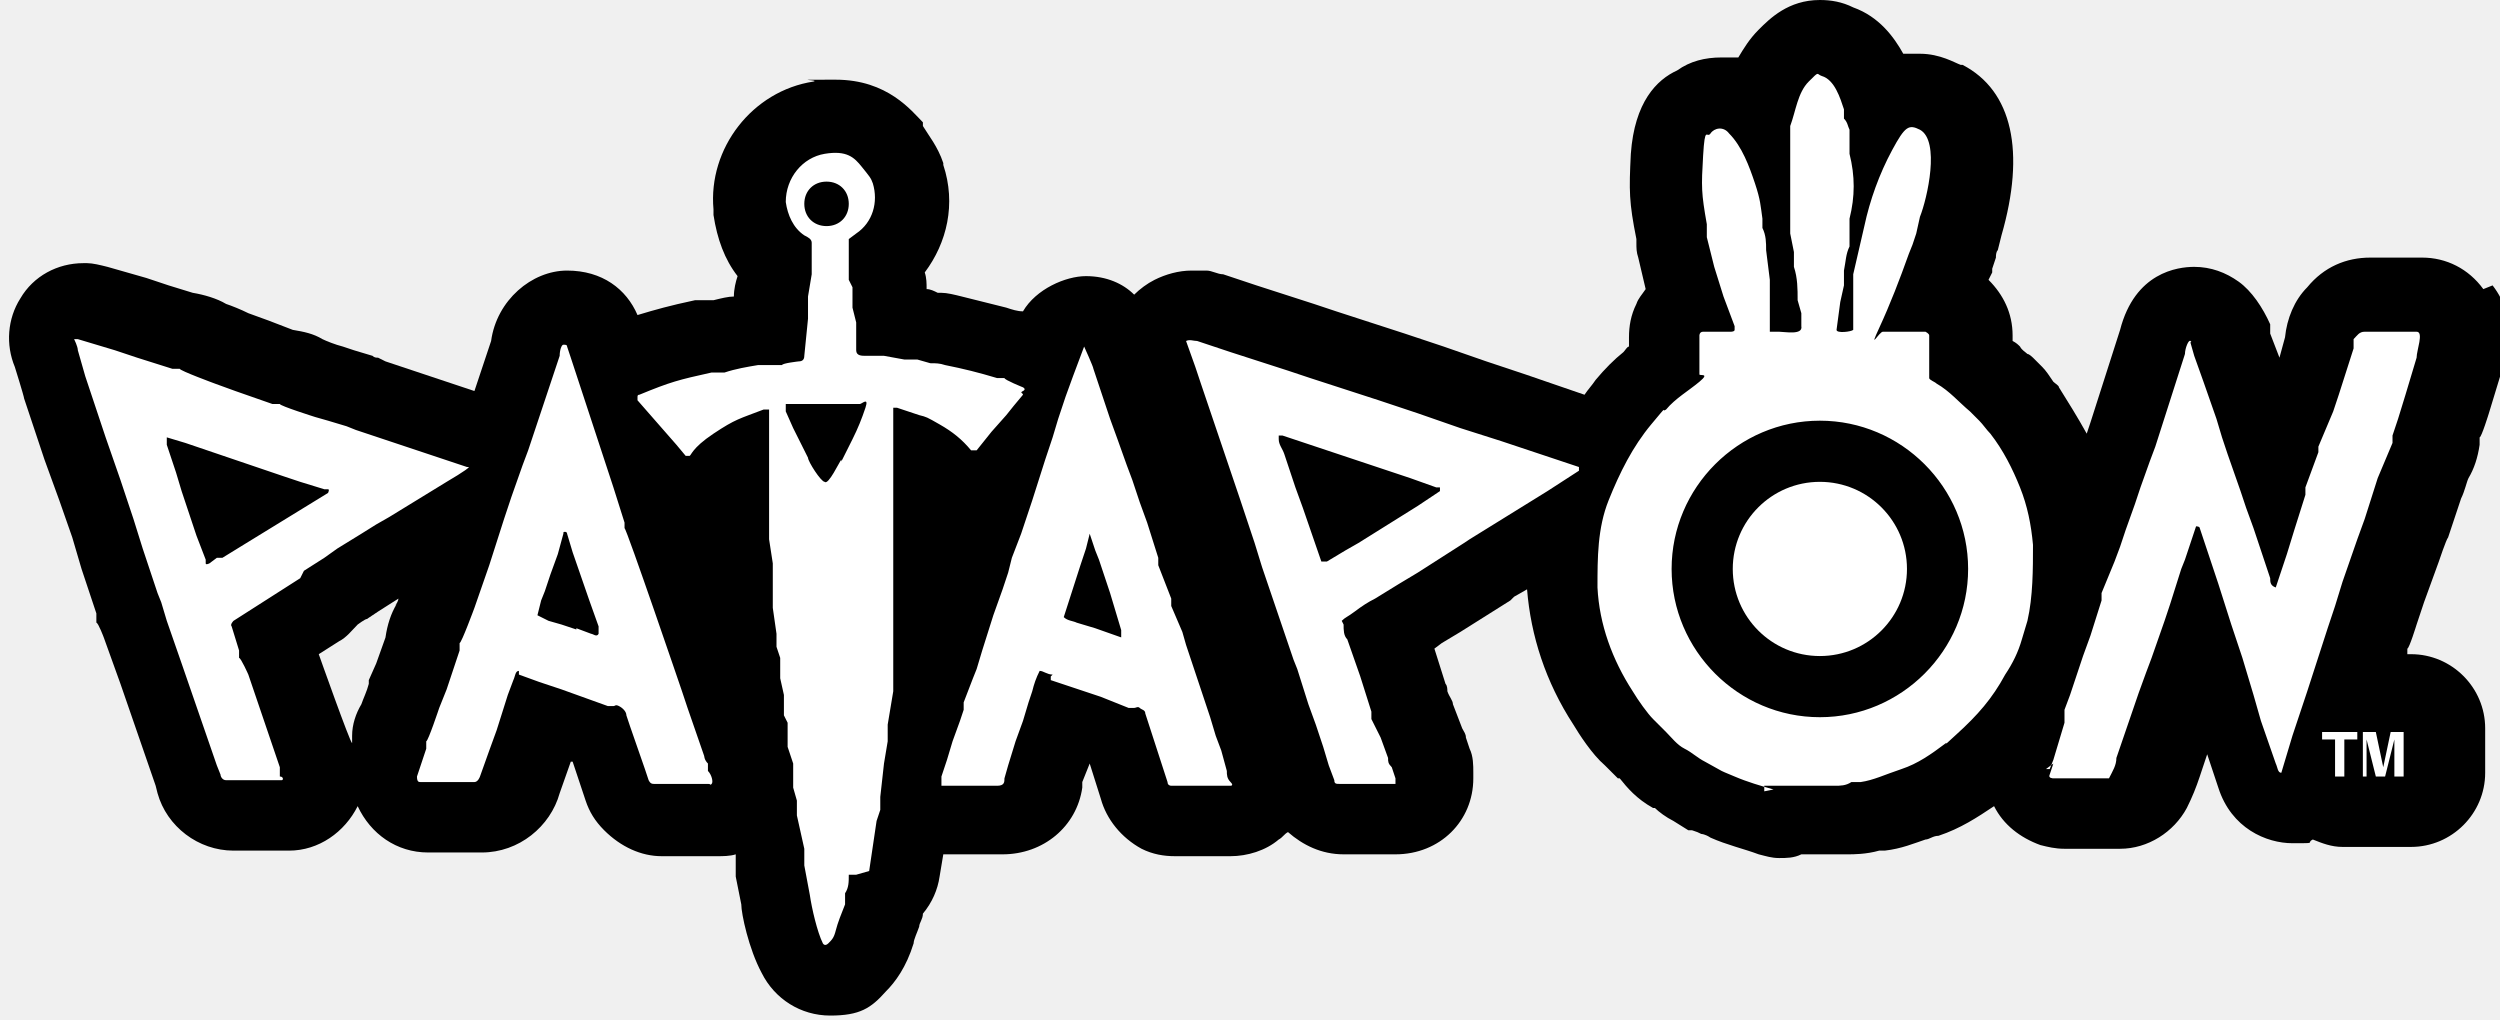
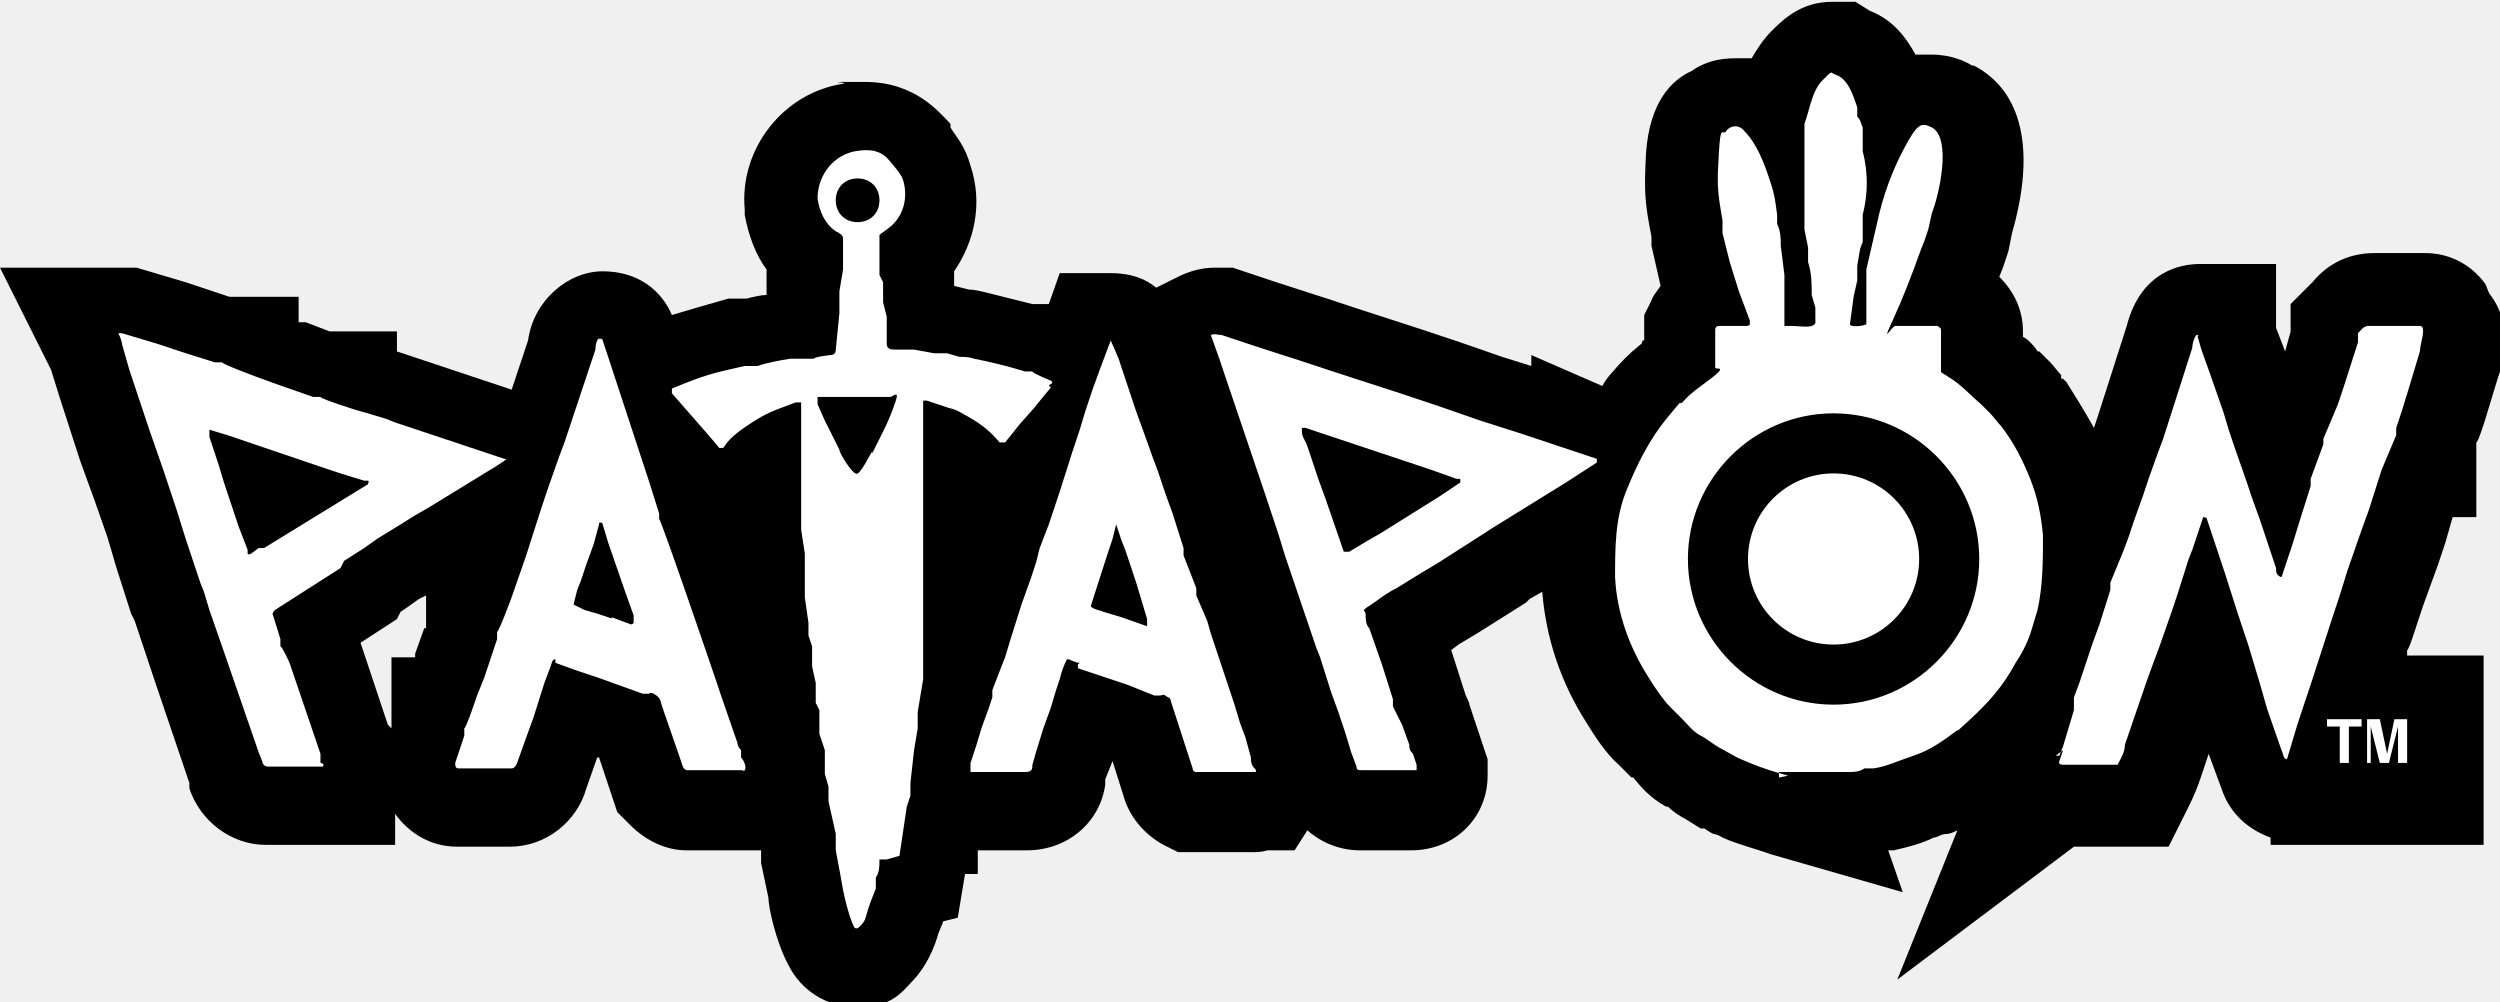
- <svg xmlns="http://www.w3.org/2000/svg" id="Layer_1" version="1.1" viewBox="0 0 134.9 55">
+ <svg xmlns="http://www.w3.org/2000/svg" id="Layer_1" version="1.1" viewBox="0 0 137.3 55">
  <defs>
    <style>
      .st0 {
        fill: #fff;
      }
    </style>
  </defs>
-   <path d="M134,15.6c-.8-1.1-2-1.7-3.3-1.7h-2.8c-1.3,0-2.5.5-3.4,1.6-.7.7-1.1,1.7-1.2,2.7l-.3,1.1-.5-1.3v-.5c-.4-.9-1-1.8-1.7-2.3-.7-.5-1.5-.8-2.4-.8s-3.2.3-4,3.4l-1.6,5-.2.6c-.5-.9-1-1.7-1.5-2.5,0-.1-.2-.2-.3-.3h0c-.2-.3-.4-.6-.6-.8l-.5-.5c0,0-.2-.2-.3-.2-.1-.1-.3-.2-.4-.4-.1-.1-.2-.2-.4-.3v-.3c0-1.2-.5-2.2-1.3-3l.2-.4c0,0,0-.1,0-.2l.2-.6c0-.1,0-.3.1-.4l.2-.8c1.3-4.5.6-7.8-2.1-9.2,0,0,0,0-.1,0-.3-.1-1.1-.6-2.2-.6s-.6,0-.9,0c-.5-.9-1.3-2-2.7-2.5-.6-.3-1.2-.4-1.8-.4-1.7,0-2.7,1-3.3,1.6-.5.5-.8,1-1.1,1.5-.3,0-.6,0-.9,0-.9,0-1.7.2-2.4.7-1.1.5-2.3,1.7-2.5,4.5-.1,2-.1,2.6.3,4.6,0,0,0,.1,0,.2,0,.3,0,.5.1.8,0,0,.4,1.7.4,1.7-.2.3-.4.5-.5.8-.3.6-.4,1.2-.4,1.8v.5c-.1,0-.2.2-.3.3-.5.4-1,.9-1.5,1.5-.2.3-.4.5-.6.8l-3.2-1.1-2.1-.7-2.3-.8-2.1-.7-3.7-1.2-1.2-.4-3.1-1-1.8-.6c-.3,0-.6-.2-.9-.2-.2,0-.4,0-.8,0-.7,0-1.4.2-2,.5-.4.2-.8.5-1.1.8-.6-.6-1.5-1-2.6-1s-2.7.7-3.4,1.9c-.3,0-.6-.1-.9-.2-.8-.2-1.6-.4-2.4-.6-.4-.1-.8-.2-1.1-.2h-.2c-.2-.1-.4-.2-.6-.2,0-.3,0-.6-.1-.9,1.2-1.6,1.7-3.7,1-5.8,0,0,0,0,0-.1-.3-.9-.8-1.5-1.1-2v-.2c-.6-.6-1.9-2.3-4.7-2.3s-.8,0-1.2.1c-3.3.5-5.7,3.6-5.4,6.9,0,0,0,.2,0,.3.2,1.3.6,2.4,1.3,3.3,0,0,0,0,0,0-.1.3-.2.7-.2,1.1-.3,0-.7.1-1.1.2h-.1c-.3,0-.6,0-.9,0-1.4.3-2.1.5-3.1.8-.6-1.4-1.9-2.4-3.8-2.4s-3.8,1.6-4.1,3.8l-.9,2.7-4.8-1.6-.4-.2c-.1,0-.2,0-.3-.1l-1-.3-.6-.2c-.4-.1-.9-.3-1.1-.4-.5-.3-1-.4-1.6-.5l-1.3-.5-1.1-.4c-.4-.2-.9-.4-1.2-.5-.5-.3-1.2-.5-1.8-.6l-1.3-.4-1.2-.4s-2.1-.6-2.1-.6c-.4-.1-.8-.2-1.1-.2h-.2c-1.4,0-2.7.7-3.4,1.9-.7,1.1-.8,2.5-.3,3.7,0,0,.5,1.6.5,1.7l1.1,3.3.8,2.2.7,2,.5,1.7.8,2.4c0,0,0,.1,0,.2v.3c.1,0,.4.8.4.8,0,0,.9,2.5.9,2.5l1.9,5.5c0,0,.1.4.1.4.5,1.8,2.2,3.1,4.1,3.1h3c1.6,0,3-1,3.7-2.4.7,1.5,2.1,2.5,3.8,2.5h2.9c2,0,3.7-1.4,4.2-3.2l.6-1.7h.1s.5,1.5.5,1.5l.2.6c.2.6.5,1.1,1,1.6.9.9,2,1.4,3.1,1.4h2.4c.2,0,.4,0,.6,0,.3,0,.7,0,1-.1,0,0,0,0,0,.1v.4c0,.2,0,.5,0,.7l.3,1.5c0,.5.4,2.4,1.1,3.7.7,1.4,2.1,2.3,3.7,2.3s2.2-.4,3-1.3c.5-.5,1.1-1.3,1.5-2.6,0-.2.2-.6.3-.9,0-.2.2-.4.2-.7.5-.6.8-1.3.9-2l.2-1.2c0,0,.1,0,.2,0h3c2.2,0,4-1.5,4.3-3.6v-.3c0,0,.4-1,.4-1l.6,1.9c.3,1.1,1.1,2.1,2.2,2.7.6.3,1.2.4,1.8.4h3c.9,0,1.9-.3,2.6-.9.2-.1.3-.3.5-.4.8.7,1.8,1.2,3,1.2h2.8c2.4,0,4.2-1.8,4.2-4.1v-.3c0-.4,0-.9-.2-1.3l-.2-.6c0-.2-.1-.3-.2-.5,0,0-.5-1.3-.5-1.3,0-.2-.2-.4-.3-.7,0-.1,0-.3-.1-.4l-.6-1.9.4-.3,1-.6s2.7-1.7,2.7-1.7l.2-.2.7-.4c.2,2.5,1,5,2.5,7.3.3.5,1,1.6,1.7,2.2l.7.7h.1c.4.5.9,1.1,1.8,1.6h.1c.2.2.6.5,1,.7l.8.5c0,0,.1,0,.2,0,.3.1.3.1.5.2,0,0,.2,0,.5.2.9.4,1.8.6,2.6.9.4.1.7.2,1.1.2s.8,0,1.2-.2h2.5c.3,0,1,0,1.7-.2,0,0,.2,0,.3,0,.9-.1,1.6-.4,2.2-.6.2,0,.4-.2.7-.2,1.2-.4,2.1-1,3-1.6h0c.5,1,1.4,1.7,2.5,2.1.4.1.8.2,1.3.2h3c1.5,0,2.9-.9,3.6-2.2.3-.6.5-1.1.7-1.7l.4-1.2s.6,1.8.6,1.8c.7,2.2,2.6,3,4,3s.7,0,1.1-.2c.5.2,1,.4,1.6.4h.5c.2,0,.3,0,.5,0,.2,0,.3,0,.5,0h1.2c0,0,.2,0,.2,0,0,0,.2,0,.3,0h.5c2.2,0,4-1.8,4-4v-2.4c0-2.2-1.8-4-4-4h-.2v-.3c.1,0,.5-1.3.5-1.3l.4-1.2.8-2.2s.4-1.2.5-1.3l.7-2.1c.2-.4.3-.9.4-1.1.3-.5.5-1.1.6-1.8v-.4c.1,0,.5-1.3.5-1.3l.7-2.3c.3-.8.9-2.8-.5-4.6ZM21.4,32.6c-.3.5-.5,1.1-.6,1.8l-.5,1.4-.4.9c0,0,0,.1,0,.2-.1.4-.3.8-.4,1.1-.3.5-.5,1.1-.5,1.7v.4c-.1,0-1.8-4.8-1.8-4.8l1.1-.7c.4-.2.7-.6,1-.9,0,0,.4-.3.5-.3l.6-.4,1.1-.7c0,.1-.1.3-.2.4Z" />
-   <path class="st0" d="M95.7,42.6c-.7-.2-1.4-.4-2.1-.7s-.5-.2-.7-.3l-.9-.5c-.4-.2-.7-.5-1.1-.7s-.7-.6-1-.9l-.4-.4-.3-.3c-.3-.3-.8-1-1.1-1.5-1.1-1.7-1.8-3.6-1.9-5.6,0-1.6,0-3.2.6-4.7s1.3-2.9,2.3-4.1.5-.6.8-.8c.5-.6,1.2-1,1.8-1.5s0-.3,0-.4v-2.1s0-.2.2-.2h1.5s.2,0,.2-.1v-.2l-.3-.8-.3-.8-.5-1.6-.4-1.6c0-.2,0-.4,0-.7-.3-1.7-.3-2-.2-3.7s.2-.9.4-1.2.7-.4,1,0c.7.7,1.1,1.8,1.4,2.7s.3,1.2.4,1.9v.5c.2.4.2.8.2,1.2l.2,1.6v2.8h.5c.3,0,1.3.2,1.2-.3v-.7c0,0-.2-.7-.2-.7,0-.6,0-1.2-.2-1.8v-.8c0,0-.2-1-.2-1v-5.8c.3-.8.4-1.8,1-2.4s.4-.4.7-.3c.7.2,1,1.2,1.2,1.8v.5c.2.2.2.4.3.6v1.3c.3,1.2.3,2.3,0,3.5v1.5c-.2.4-.2.8-.3,1.3v.8c0,0-.2.9-.2.9l-.2,1.5c0,.2.8.1.9,0,0-.3,0-.6,0-.9v-.6c0-.2,0-.5,0-.7v-.8c0,0,.3-1.3.3-1.3l.3-1.3c.3-1.4.8-2.8,1.5-4.1s.9-1.4,1.5-1.1c1.1.6.4,3.7,0,4.7l-.2.9-.2.6-.2.5c-.5,1.4-1,2.7-1.6,4s0,.2.2.2h2.3s.2.1.2.2v2.3c0,.1.3.2.4.3.7.4,1.2,1,1.8,1.5l.5.5c.2.2.4.5.6.7.7.9,1.2,1.9,1.6,2.9s.6,2,.7,3.1c0,1.3,0,2.8-.3,4.1l-.3,1c-.2.7-.5,1.3-.9,1.9-.7,1.3-1.5,2.2-2.6,3.2s-.4.4-.6.5c-.8.6-1.5,1.1-2.4,1.4s-1.5.6-2.2.7h-.5c-.3.2-.6.2-.9.2h-2.6c-.9,0-.6,0-.8,0h-.4v.3ZM106.2,30.7c0-4.4-3.6-8-8-8s-8,3.6-8,8,3.6,8,8,8,8-3.6,8-8M45.8,47.2c0,.4,0,.7-.2,1v.6c-.2.5-.4,1-.5,1.4s-.2.5-.4.7-.3,0-.3,0c-.3-.6-.6-1.9-.7-2.6l-.3-1.6v-.9c0,0-.4-1.8-.4-1.8v-.8l-.2-.7v-1.3c0,0-.3-.9-.3-.9v-1.3c0,0-.2-.4-.2-.4v-1.1c0,0-.2-.9-.2-.9v-1.1l-.2-.6v-.7l-.2-1.4v-1.7c0,0,0-.7,0-.7l-.2-1.3v-6.8s0-.2,0-.2h-.3c-1.3.5-1.5.5-2.7,1.3s-1.2,1.2-1.3,1.2h-.2l-.5-.6-1.4-1.6-.7-.8v-.2q0-.1.1-.1c1.7-.7,2.1-.8,3.9-1.2h.7c.6-.2,1.2-.3,1.8-.4h1.3c0-.1.9-.2.9-.2.2,0,.3-.1.3-.3l.2-2v-1.2c0,0,.2-1.2.2-1.2v-1.7c0-.2-.2-.3-.4-.4-.6-.4-.9-1.1-1-1.8,0-1.3.9-2.4,2.1-2.6s1.6.2,2,.7.5.6.6.9c.3,1,0,2.1-.9,2.7l-.4.3v2.2c0,0,.2.4.2.4v1.1l.2.8v1.5c0,.3.3.3.5.3h1l1.1.2h.7l.7.2c.3,0,.5,0,.8.1,1,.2,1.8.4,2.8.7h.4c0,.1,1,.5,1,.5,0,0,.2.1,0,.2s0,.1,0,.2l-.5.6-.4.5-.8.9-.8,1h-.3c-.5-.6-1-1-1.7-1.4s-.7-.4-1.1-.5l-1.2-.4h-.2s0,.1,0,.2v10c0,0,0,2.3,0,2.3v.6c0,0,0,2.2,0,2.2,0,0-.3,1.8-.3,1.8v.9l-.2,1.2-.2,1.8v.7c0,0-.2.6-.2.6l-.4,2.7-.7.2ZM45.8,11c0-.7-.5-1.2-1.2-1.2s-1.2.5-1.2,1.2.5,1.2,1.2,1.2,1.2-.5,1.2-1.2M45.4,24.9l.2-.4.4-.8c.3-.6.5-1.1.7-1.7s-.2-.2-.3-.2h-4c0,0,0,.3,0,.4l.4.9.8,1.6c0,.2.7,1.3.9,1.3.2.2.8-1.1.9-1.2h0ZM110.6,41.5l.2-.5.3-1,.3-1s0-.2,0-.3c0-.2,0-.3,0-.4l.3-.8.7-2.1.4-1.1.6-1.9v-.4c0,0,.7-1.7.7-1.7l.3-.8.3-.9.5-1.4.3-.9.5-1.4.3-.8,1.6-5c0-.3.2-.8.3-.7s0,0,0,.1l.2.7.5,1.4.7,2,.3,1,.3.9.7,2,.3.9.4,1.1.3.9.2.6.4,1.2c0,.2,0,.4.3.5l.6-1.8.4-1.3.6-1.9v-.4c0,0,.7-1.9.7-1.9v-.3c0,0,.8-1.9.8-1.9l.3-.9.8-2.5v-.5c.2-.2.3-.4.6-.4h2.8c.4,0,0,1,0,1.4l-.3,1-.3,1-.4,1.3-.3.9v.4c0,0-.8,1.9-.8,1.9l-.7,2.2-.4,1.1-.8,2.3-.4,1.3-.4,1.2-1.1,3.4-.8,2.4-.6,2c-.2,0-.2-.3-.3-.5l-.8-2.3-.2-.7-.2-.7-.6-2-.6-1.8-.7-2.2-.4-1.2-.4-1.2-.2-.6h0c0-.1-.2-.1-.2-.1l-.3.9-.3.9-.2.5-.6,1.9-.3.9-.7,2-.3.8-.4,1.1-1.2,3.5c0,.4-.2.7-.4,1.1h-3s-.3,0-.2-.2l.2-.6-.4.3ZM16.2,31.2l-3.6,2.3s-.2.2-.1.3l.4,1.3v.4c.1,0,.5.9.5.9l1.7,5v.5c.2,0,.2.2.1.2h-3c-.2,0-.3-.2-.3-.3l-.2-.5-1.9-5.5-.8-2.3-.3-1-.2-.5-.8-2.4-.5-1.6-.7-2.1-.8-2.3-1.1-3.3-.4-1.4c0-.2-.2-.6-.2-.6h.2l1,.3,1,.3,1.2.4,1.9.6h.4c0,.1,1.9.8,1.9.8l1.1.4,2,.7h.4c0,.1,1.9.7,1.9.7l.7.2,1,.3.5.2.6.2,5.4,1.8h.1c0,.1-1.2.8-1.2.8l-3.1,1.9-.7.4-.8.5-1.3.8-.7.5-1.1.7-.2.4ZM12,30.1l1.3-.8,4.4-2.7s.1-.2,0-.2h-.2l-1.3-.4-.9-.3-5.3-1.8-1-.3c0,.1,0,.3,0,.4l.5,1.5.3,1,.3.9.5,1.5.5,1.3v.2c0,.1.2,0,.2,0l.4-.3h.3ZM72.5,33.7c0,.3,0,.6.2.8l.7,2,.6,1.9v.4c0,0,.5,1,.5,1l.4,1.1c0,.2,0,.3.2.5l.2.6v.3c0,0-.2,0-.2,0h-2.8c-.2,0-.3,0-.3-.2l-.3-.8-.3-1-.4-1.2-.4-1.1-.6-1.9-.2-.5-1.7-5-.4-1.3-.8-2.4-2.1-6.2-.3-.9-.5-1.4c.2-.1.4,0,.6,0l.6.2,1.2.4,3.1,1,1.2.4,3.7,1.2.9.3,1.2.4,2.3.8,2.2.7,1.5.5,2.7.9c.9.3,0,0,0,0s0,.1,0,.2l-1.7,1.1-4.2,2.6-.3.2-2.5,1.6-1,.6-1.3.8c-.4.2-.7.4-1.1.7s-.5.3-.7.5h0ZM72.6,29.7l.7-.4,3.2-2,1.2-.8s0-.2,0-.2h-.2l-1.4-.5-6.9-2.3h-.2v.2c0,.3.2.5.3.8l.6,1.8.4,1.1,1,2.9h.3l1-.6ZM28,36.2c-.2,0-.2.3-.3.5l-.3.8-.6,1.9-.4,1.1-.5,1.4c0,0-.1.3-.3.3h-2.9c-.1,0-.2,0-.2-.3l.5-1.5v-.4c.1,0,.7-1.8.7-1.8l.2-.5.2-.5.7-2.1v-.4c.1,0,.8-1.9.8-1.9l.8-2.3.8-2.5.4-1.2.6-1.7.3-.8.5-1.5,1.2-3.6c0-.3.1-.6.2-.6s.2,0,.2.1l.2.6,2.3,7,.6,1.9v.3c.1,0,3.1,8.8,3.1,8.8l.3.9.9,2.6c0,0,0,.2.2.4v.4c.2.2.3.6.2.7s0,0-.2,0h-2.9c-.1,0-.2,0-.3-.2l-.2-.6-.8-2.3-.2-.6c0-.2-.2-.4-.4-.5s-.2,0-.3,0q-.2,0-.3,0l-2.5-.9-1.2-.4-1.1-.4ZM31.1,33.9l.8.3c.1,0,.3.2.4,0v-.4l-.5-1.4-.9-2.6-.3-1s0-.1-.1-.1-.1,0-.1.1l-.3,1.1-.4,1.1-.3.9-.2.5-.2.8.6.3.7.2.9.3h-.1ZM56.8,36.4c-.3,0-.5-.2-.7-.2-.2.4-.3.7-.4,1.1l-.2.6-.3,1-.4,1.1-.4,1.3-.2.7c0,.2,0,.4-.4.4h-3c0,0,0-.3,0-.5l.3-.9.3-1,.4-1.1.2-.6v-.4c0,0,.5-1.3.5-1.3l.2-.5.3-1,.6-1.9.5-1.4.3-.9.2-.8.5-1.3.6-1.8.7-2.2.4-1.2.3-1,.4-1.2.4-1.1.6-1.6c0,0,.5,1.1.5,1.2l.9,2.7.4,1.1.5,1.4.3.8.4,1.2.4,1.1.6,1.9v.4c0,0,.7,1.8.7,1.8v.4c0,0,.6,1.4.6,1.4l.2.7,1,3,.3.9.3,1,.3.8.3,1.1c0,.2,0,.4.2.6s0,.2,0,.2c0,0,0,0-.2,0h-3s-.2,0-.2-.2l-1.2-3.7c0-.2-.2-.2-.3-.3s-.2,0-.3,0-.2,0-.3,0l-1-.4-.5-.2-2.1-.7-.6-.2v-.2ZM60.5,34.4c0-.2,0-.3,0-.4l-.6-2-.6-1.8-.2-.5-.3-.9h0c0,0,0,0,0,0l-.2.8-.3.9-.9,2.8c.2.2.5.2.7.3l1,.3,1.7.6h-.2Z" />
-   <circle class="st0" cx="98.2" cy="30.7" r="4.7" />
-   <path class="st0" d="M127.2,39.5v.4h-.7v2h-.5v-2h-.7v-.4h2-.1ZM128,41.9h-.5v-2.4h.7l.4,1.9.4-1.9h.7v2.4h-.5v-2l-.5,2h-.5l-.5-2v2h.3Z" />
+   <path d="M136.5,15.6c-.8-1.1-2-1.7-3.3-1.7h-2.8c-1.3,0-2.5.5-3.4,1.6l-1.2,1.2v1.5l-.3,1.1-.5-1.3v-3.5h-2.5c0,0-1.7,0-1.7,0-.9,0-3.2.3-4,3.4l-1.6,5-.2.6c-.5-.9-1-1.7-1.5-2.5l-.2-.2h-.1c0-.1,0-.2,0-.2-.2-.2-.4-.5-.6-.7l-.6-.6h-.1c-.1-.2-.3-.4-.4-.5-.1-.1-.2-.2-.4-.3v-.3c0-1.2-.5-2.2-1.3-3l.2-.5.3-.9.2-1c1.3-4.5.6-7.8-2.1-9.2h-.1c-.3-.2-1.1-.6-2.2-.6s-.6,0-.9,0c-.5-.9-1.2-1.9-2.5-2.4l-.8-.5h-1.3c-1.7,0-2.7,1-3.3,1.6-.5.5-.8,1-1.1,1.5-.3,0-.6,0-.9,0-.9,0-1.7.2-2.4.7-1.1.5-2.3,1.7-2.5,4.5-.1,2-.1,2.6.3,4.6v.2s0,.3,0,.3l.5,2.2c-.2.3-.4.5-.5.8l-.4.8v1.4h-.1c0,.2-.1.2-.2.3-.5.4-1,.9-1.5,1.5-.2.2-.4.5-.5.7l-3.9-1.7v.6s-1.6-.5-1.6-.5l-2.3-.8-2.1-.7-3.7-1.2-1.2-.4-3.1-1-2.4-.8h-.4c-.2,0-.4,0-.6,0-.7,0-1.4.2-2,.5l-1.2.6c-.6-.5-1.4-.8-2.5-.8h-2.8l-.6,1.7h-.9c-.8-.2-1.6-.4-2.4-.6-.4-.1-.8-.2-1.1-.2l-.8-.2h0v-.8c1.1-1.6,1.6-3.7.9-5.8h0c-.3-1.1-.8-1.6-1.1-2.1v-.2c-.6-.6-1.9-2.3-4.7-2.3s-.8,0-1.2.1c-3.3.5-5.7,3.6-5.4,6.9h0c0,.1,0,.3,0,.3.2,1.1.6,2.2,1.2,3v1.4c-.3,0-.7.1-1.1.2h-1c-1.4.4-2.1.6-3.1.9-.6-1.4-1.9-2.4-3.8-2.4s-3.8,1.6-4.1,3.8l-.9,2.7-4.8-1.6-.6-.2-.9-.3v-1.1h-3.7l-1.3-.5h-.4v-1.4h-3.8l-1.2-.4-1.2-.4-2.7-.8H0l2.8,5.6.5,1.6,1.1,3.4.8,2.2.7,2,.5,1.7.8,2.5.2.4.3.9.8,2.4,1.9,5.6v.3c.6,1.8,2.3,3.1,4.2,3.1h7.1v-1.7c.8,1.1,2,1.8,3.4,1.8h2.9c2,0,3.7-1.4,4.2-3.2l.6-1.7h.1s.5,1.5.5,1.5l.5,1.5.7.7c.9.9,2,1.4,3.1,1.4h1.9s1.1,0,1.1,0h1.1s0,0,0,0v.7l.4,1.9c0,.5.4,2.4,1.1,3.7.7,1.4,2.1,2.3,3.7,2.3s2.2-.4,3-1.3c.5-.5,1.1-1.3,1.5-2.6,0-.1.2-.5.3-.8l.8-.2.4-2.4h.7v-1.3h2.7c2.2,0,4-1.5,4.3-3.6v-.3c0,0,.4-1,.4-1l.6,1.9c.3,1.1,1.1,2.1,2.2,2.7l.8.4h4c.3,0,.6,0,.9-.1h1.5s.7-1.1.7-1.1c.8.7,1.8,1.1,2.9,1.1h2.8c2.4,0,4.2-1.8,4.2-4.1v-.9l-.7-2.1h0c0,0-.3-.9-.3-.9,0-.1-.1-.3-.2-.5h0s-.8-2.5-.8-2.5l.4-.3,1-.6,2.7-1.7.2-.2.7-.4c.2,2.5,1,5,2.5,7.3.3.5,1,1.6,1.7,2.2l.7.7h.1c.4.5.9,1.1,1.8,1.6h.1c.2.2.6.5,1,.7l.8.5h.2c.3.2.3.2.5.3,0,0,.2,0,.5.2.9.4,1.8.6,2.6.9l7.3,2.1-.8-2.3h.3c.9-.2,1.6-.4,2.2-.7.2,0,.4-.2.7-.2.2,0,.4-.1.6-.2l-3.3,8.2,9.7-7.3h5.2l1.1-2.2c.3-.6.5-1.1.7-1.7l.4-1.2.7,1.9c.5,1.5,1.6,2.3,2.7,2.7v.4h11.7v-10.4h-4.2v-.3c.1,0,.5-1.3.5-1.3l.4-1.2.8-2.2.4-1.2.4-1.4h1.3v-4.1c.1,0,.5-1.3.5-1.3l.7-2.3c.3-.8.9-2.8-.5-4.6ZM23.3,34.5l-.5,1.4v.2h-1.3v3.9c0,0-.2-.2-.2-.2l-1.5-4.5,2-1.3.2-.4.3-.2.7-.5.4-.2v1.8Z" />
+   <path class="st0" d="M98.2,42.6c-.7-.2-1.4-.4-2.1-.7s-.5-.2-.7-.3l-.9-.5c-.4-.2-.7-.5-1.1-.7s-.7-.6-1-.9l-.4-.4-.3-.3c-.3-.3-.8-1-1.1-1.5-1.1-1.7-1.8-3.6-1.9-5.6,0-1.6,0-3.2.6-4.7s1.3-2.9,2.3-4.1.5-.6.8-.8c.5-.6,1.2-1,1.8-1.5s0-.3,0-.4v-2.1s0-.2.2-.2h1.5s.2,0,.2-.1v-.2l-.3-.8-.3-.8-.5-1.6-.4-1.6c0-.2,0-.4,0-.7-.3-1.7-.3-2-.2-3.7s.2-.9.4-1.2.7-.4,1,0c.7.7,1.1,1.8,1.4,2.7s.3,1.2.4,1.9v.5c.2.4.2.8.2,1.2l.2,1.6v2.8h.5c.3,0,1.3.2,1.2-.3v-.7c0,0-.2-.7-.2-.7,0-.6,0-1.2-.2-1.8v-.8c0,0-.2-1-.2-1v-5.8c.3-.8.4-1.8,1-2.4s.4-.4.7-.3c.7.2,1,1.2,1.2,1.8v.5c.2.2.2.4.3.6v1.3c.3,1.2.3,2.3,0,3.5v1.5c-.2.4-.2.8-.3,1.3v.8c0,0-.2.9-.2.9l-.2,1.5c0,.2.8.1.9,0,0-.3,0-.6,0-.9v-.6c0-.2,0-.5,0-.7v-.8c0,0,.3-1.3.3-1.3l.3-1.3c.3-1.4.8-2.8,1.5-4.1s.9-1.4,1.5-1.1c1.1.6.4,3.7,0,4.7l-.2.9-.2.6-.2.5c-.5,1.4-1,2.7-1.6,4s0,.2.2.2h2.3s.2.1.2.2v2.3c0,.1.3.2.4.3.7.4,1.2,1,1.8,1.5l.5.5c.2.2.4.5.6.7.7.9,1.2,1.9,1.6,2.9s.6,2,.7,3.1c0,1.3,0,2.8-.3,4.1l-.3,1c-.2.7-.5,1.3-.9,1.9-.7,1.3-1.5,2.2-2.6,3.2s-.4.4-.6.5c-.8.6-1.5,1.1-2.4,1.4s-1.5.6-2.2.7h-.5c-.3.2-.6.2-.9.2h-2.6c-.9,0-.6,0-.8,0h-.4v.3ZM108.7,30.7c0-4.4-3.6-8-8-8s-8,3.6-8,8,3.6,8,8,8,8-3.6,8-8M48.3,47.2c0,.4,0,.7-.2,1v.6c-.2.5-.4,1-.5,1.4s-.2.5-.4.7-.3,0-.3,0c-.3-.6-.6-1.9-.7-2.6l-.3-1.6v-.9c0,0-.4-1.8-.4-1.8v-.8l-.2-.7v-1.3c0,0-.3-.9-.3-.9v-1.3c0,0-.2-.4-.2-.4v-1.1c0,0-.2-.9-.2-.9v-1.1l-.2-.6v-.7l-.2-1.4v-1.7c0,0,0-.7,0-.7l-.2-1.3v-6.8s0-.2,0-.2h-.3c-1.3.5-1.5.5-2.7,1.3s-1.2,1.2-1.3,1.2h-.2l-.5-.6-1.4-1.6-.7-.8v-.2q0-.1.1-.1c1.7-.7,2.1-.8,3.9-1.2h.7c.6-.2,1.2-.3,1.8-.4h1.3c0-.1.9-.2.9-.2.2,0,.3-.1.3-.3l.2-2v-1.2c0,0,.2-1.2.2-1.2v-1.7c0-.2-.2-.3-.4-.4-.6-.4-.9-1.1-1-1.8,0-1.3.9-2.4,2.1-2.6s1.6.2,2,.7.5.6.6.9c.3,1,0,2.1-.9,2.7l-.4.3v2.2c0,0,.2.4.2.4v1.1l.2.8v1.5c0,.3.3.3.5.3h1l1.1.2h.7l.7.2c.3,0,.5,0,.8.1,1,.2,1.8.4,2.8.7h.4c0,.1,1,.5,1,.5,0,0,.2.1,0,.2s0,.1,0,.2l-.5.6-.4.5-.8.9-.8,1h-.3c-.5-.6-1-1-1.7-1.4s-.7-.4-1.1-.5l-1.2-.4h-.2s0,.1,0,.2v10c0,0,0,2.3,0,2.3v.6c0,0,0,2.2,0,2.2,0,0-.3,1.8-.3,1.8v.9l-.2,1.2-.2,1.8v.7c0,0-.2.6-.2.6l-.4,2.7-.7.2ZM48.3,11c0-.7-.5-1.2-1.2-1.2s-1.2.5-1.2,1.2.5,1.2,1.2,1.2,1.2-.5,1.2-1.2M47.9,24.9l.2-.4.4-.8c.3-.6.5-1.1.7-1.7s-.2-.2-.3-.2h-4c0,0,0,.3,0,.4l.4.9.8,1.6c0,.2.7,1.3.9,1.3.2.2.8-1.1.9-1.2h0ZM113.1,41.5l.2-.5.3-1,.3-1s0-.2,0-.3c0-.2,0-.3,0-.4l.3-.8.7-2.1.4-1.1.6-1.9v-.4c0,0,.7-1.7.7-1.7l.3-.8.3-.9.5-1.4.3-.9.5-1.4.3-.8,1.6-5c0-.3.2-.8.3-.7s0,0,0,.1l.2.7.5,1.4.7,2,.3,1,.3.9.7,2,.3.9.4,1.1.3.9.2.6.4,1.2c0,.2,0,.4.3.5l.6-1.8.4-1.3.6-1.9v-.4c0,0,.7-1.9.7-1.9v-.3c0,0,.8-1.9.8-1.9l.3-.9.8-2.5v-.5c.2-.2.3-.4.6-.4h2.8c.4,0,0,1,0,1.4l-.3,1-.3,1-.4,1.3-.3.9v.4c0,0-.8,1.9-.8,1.9l-.7,2.2-.4,1.1-.8,2.3-.4,1.3-.4,1.2-1.1,3.4-.8,2.4-.6,2c-.2,0-.2-.3-.3-.5l-.8-2.3-.2-.7-.2-.7-.6-2-.6-1.8-.7-2.2-.4-1.2-.4-1.2-.2-.6h0c0-.1-.2-.1-.2-.1l-.3.9-.3.9-.2.5-.6,1.9-.3.9-.7,2-.3.8-.4,1.1-1.2,3.5c0,.4-.2.7-.4,1.1h-3s-.3,0-.2-.2l.2-.6-.4.3ZM18.7,31.2l-3.6,2.3s-.2.2-.1.3l.4,1.3v.4c.1,0,.5.9.5.9l1.7,5v.5c.2,0,.2.2.1.2h-3c-.2,0-.3-.2-.3-.3l-.2-.5-1.9-5.5-.8-2.3-.3-1-.2-.5-.8-2.4-.5-1.6-.7-2.1-.8-2.3-1.1-3.3-.4-1.4c0-.2-.2-.6-.2-.6h.2l1,.3,1,.3,1.2.4,1.9.6h.4c0,.1,1.9.8,1.9.8l1.1.4,2,.7h.4c0,.1,1.9.7,1.9.7l.7.2,1,.3.5.2.6.2,5.4,1.8h.1c0,.1-1.2.8-1.2.8l-3.1,1.9-.7.4-.8.5-1.3.8-.7.5-1.1.7-.2.4ZM14.5,30.1l1.3-.8,4.4-2.7s.1-.2,0-.2h-.2l-1.3-.4-.9-.3-5.3-1.8-1-.3c0,.1,0,.3,0,.4l.5,1.5.3,1,.3.9.5,1.5.5,1.3v.2c0,.1.2,0,.2,0l.4-.3h.3ZM75,33.7c0,.3,0,.6.2.8l.7,2,.6,1.9v.4c0,0,.5,1,.5,1l.4,1.1c0,.2,0,.3.2.5l.2.6v.3c0,0-.2,0-.2,0h-2.8c-.2,0-.3,0-.3-.2l-.3-.8-.3-1-.4-1.2-.4-1.1-.6-1.9-.2-.5-1.7-5-.4-1.3-.8-2.4-2.1-6.2-.3-.9-.5-1.4c.2-.1.4,0,.6,0l.6.2,1.2.4,3.1,1,1.2.4,3.7,1.2.9.3,1.2.4,2.3.8,2.2.7,1.5.5,2.7.9c.9.3,0,0,0,0s0,.1,0,.2l-1.7,1.1-4.2,2.6-.3.2-2.5,1.6-1,.6-1.3.8c-.4.2-.7.4-1.1.7s-.5.3-.7.5h0ZM75.1,29.7l.7-.4,3.2-2,1.2-.8s0-.2,0-.2h-.2l-1.4-.5-6.9-2.3h-.2v.2c0,.3.2.5.3.8l.6,1.8.4,1.1,1,2.9h.3l1-.6ZM30.5,36.2c-.2,0-.2.3-.3.5l-.3.8-.6,1.9-.4,1.1-.5,1.4c0,0-.1.3-.3.3h-2.9c-.1,0-.2,0-.2-.3l.5-1.5v-.4c.1,0,.7-1.8.7-1.8l.2-.5.2-.5.7-2.1v-.4c.1,0,.8-1.9.8-1.9l.8-2.3.8-2.5.4-1.2.6-1.7.3-.8.5-1.5,1.2-3.6c0-.3.1-.6.2-.6s.2,0,.2.1l.2.6,2.3,7,.6,1.9v.3c.1,0,3.1,8.8,3.1,8.8l.3.9.9,2.6c0,0,0,.2.2.4v.4c.2.2.3.6.2.7s0,0-.2,0h-2.9c-.1,0-.2,0-.3-.2l-.2-.6-.8-2.3-.2-.6c0-.2-.2-.4-.4-.5s-.2,0-.3,0q-.2,0-.3,0l-2.5-.9-1.2-.4-1.1-.4ZM33.6,33.9l.8.3c.1,0,.3.2.4,0v-.4l-.5-1.4-.9-2.6-.3-1s0-.1-.1-.1-.1,0-.1.1l-.3,1.1-.4,1.1-.3.9-.2.5-.2.8.6.3.7.2.9.3h-.1ZM59.3,36.4c-.3,0-.5-.2-.7-.2-.2.4-.3.7-.4,1.1l-.2.6-.3,1-.4,1.1-.4,1.3-.2.7c0,.2,0,.4-.4.4h-3c0,0,0-.3,0-.5l.3-.9.3-1,.4-1.1.2-.6v-.4c0,0,.5-1.3.5-1.3l.2-.5.3-1,.6-1.9.5-1.4.3-.9.2-.8.5-1.3.6-1.8.7-2.2.4-1.2.3-1,.4-1.2.4-1.1.6-1.6c0,0,.5,1.1.5,1.2l.9,2.7.4,1.1.5,1.4.3.8.4,1.2.4,1.1.6,1.9v.4c0,0,.7,1.8.7,1.8v.4c0,0,.6,1.4.6,1.4l.2.7,1,3,.3.9.3,1,.3.8.3,1.1c0,.2,0,.4.2.6s0,.2,0,.2c0,0,0,0-.2,0h-3s-.2,0-.2-.2l-1.2-3.7c0-.2-.2-.2-.3-.3s-.2,0-.3,0-.2,0-.3,0l-1-.4-.5-.2-2.1-.7-.6-.2v-.2ZM63,34.4c0-.2,0-.3,0-.4l-.6-2-.6-1.8-.2-.5-.3-.9h0c0,0,0,0,0,0l-.2.8-.3.9-.9,2.8c.2.2.5.2.7.3l1,.3,1.7.6h-.2Z" />
+   <circle class="st0" cx="100.7" cy="30.7" r="4.7" />
+   <path class="st0" d="M129.7,39.5v.4h-.7v2h-.5v-2h-.7v-.4h2-.1ZM130.5,41.9h-.5v-2.4h.7l.4,1.9.4-1.9h.7v2.4h-.5v-2l-.5,2h-.5l-.5-2v2h.3Z" />
</svg>
